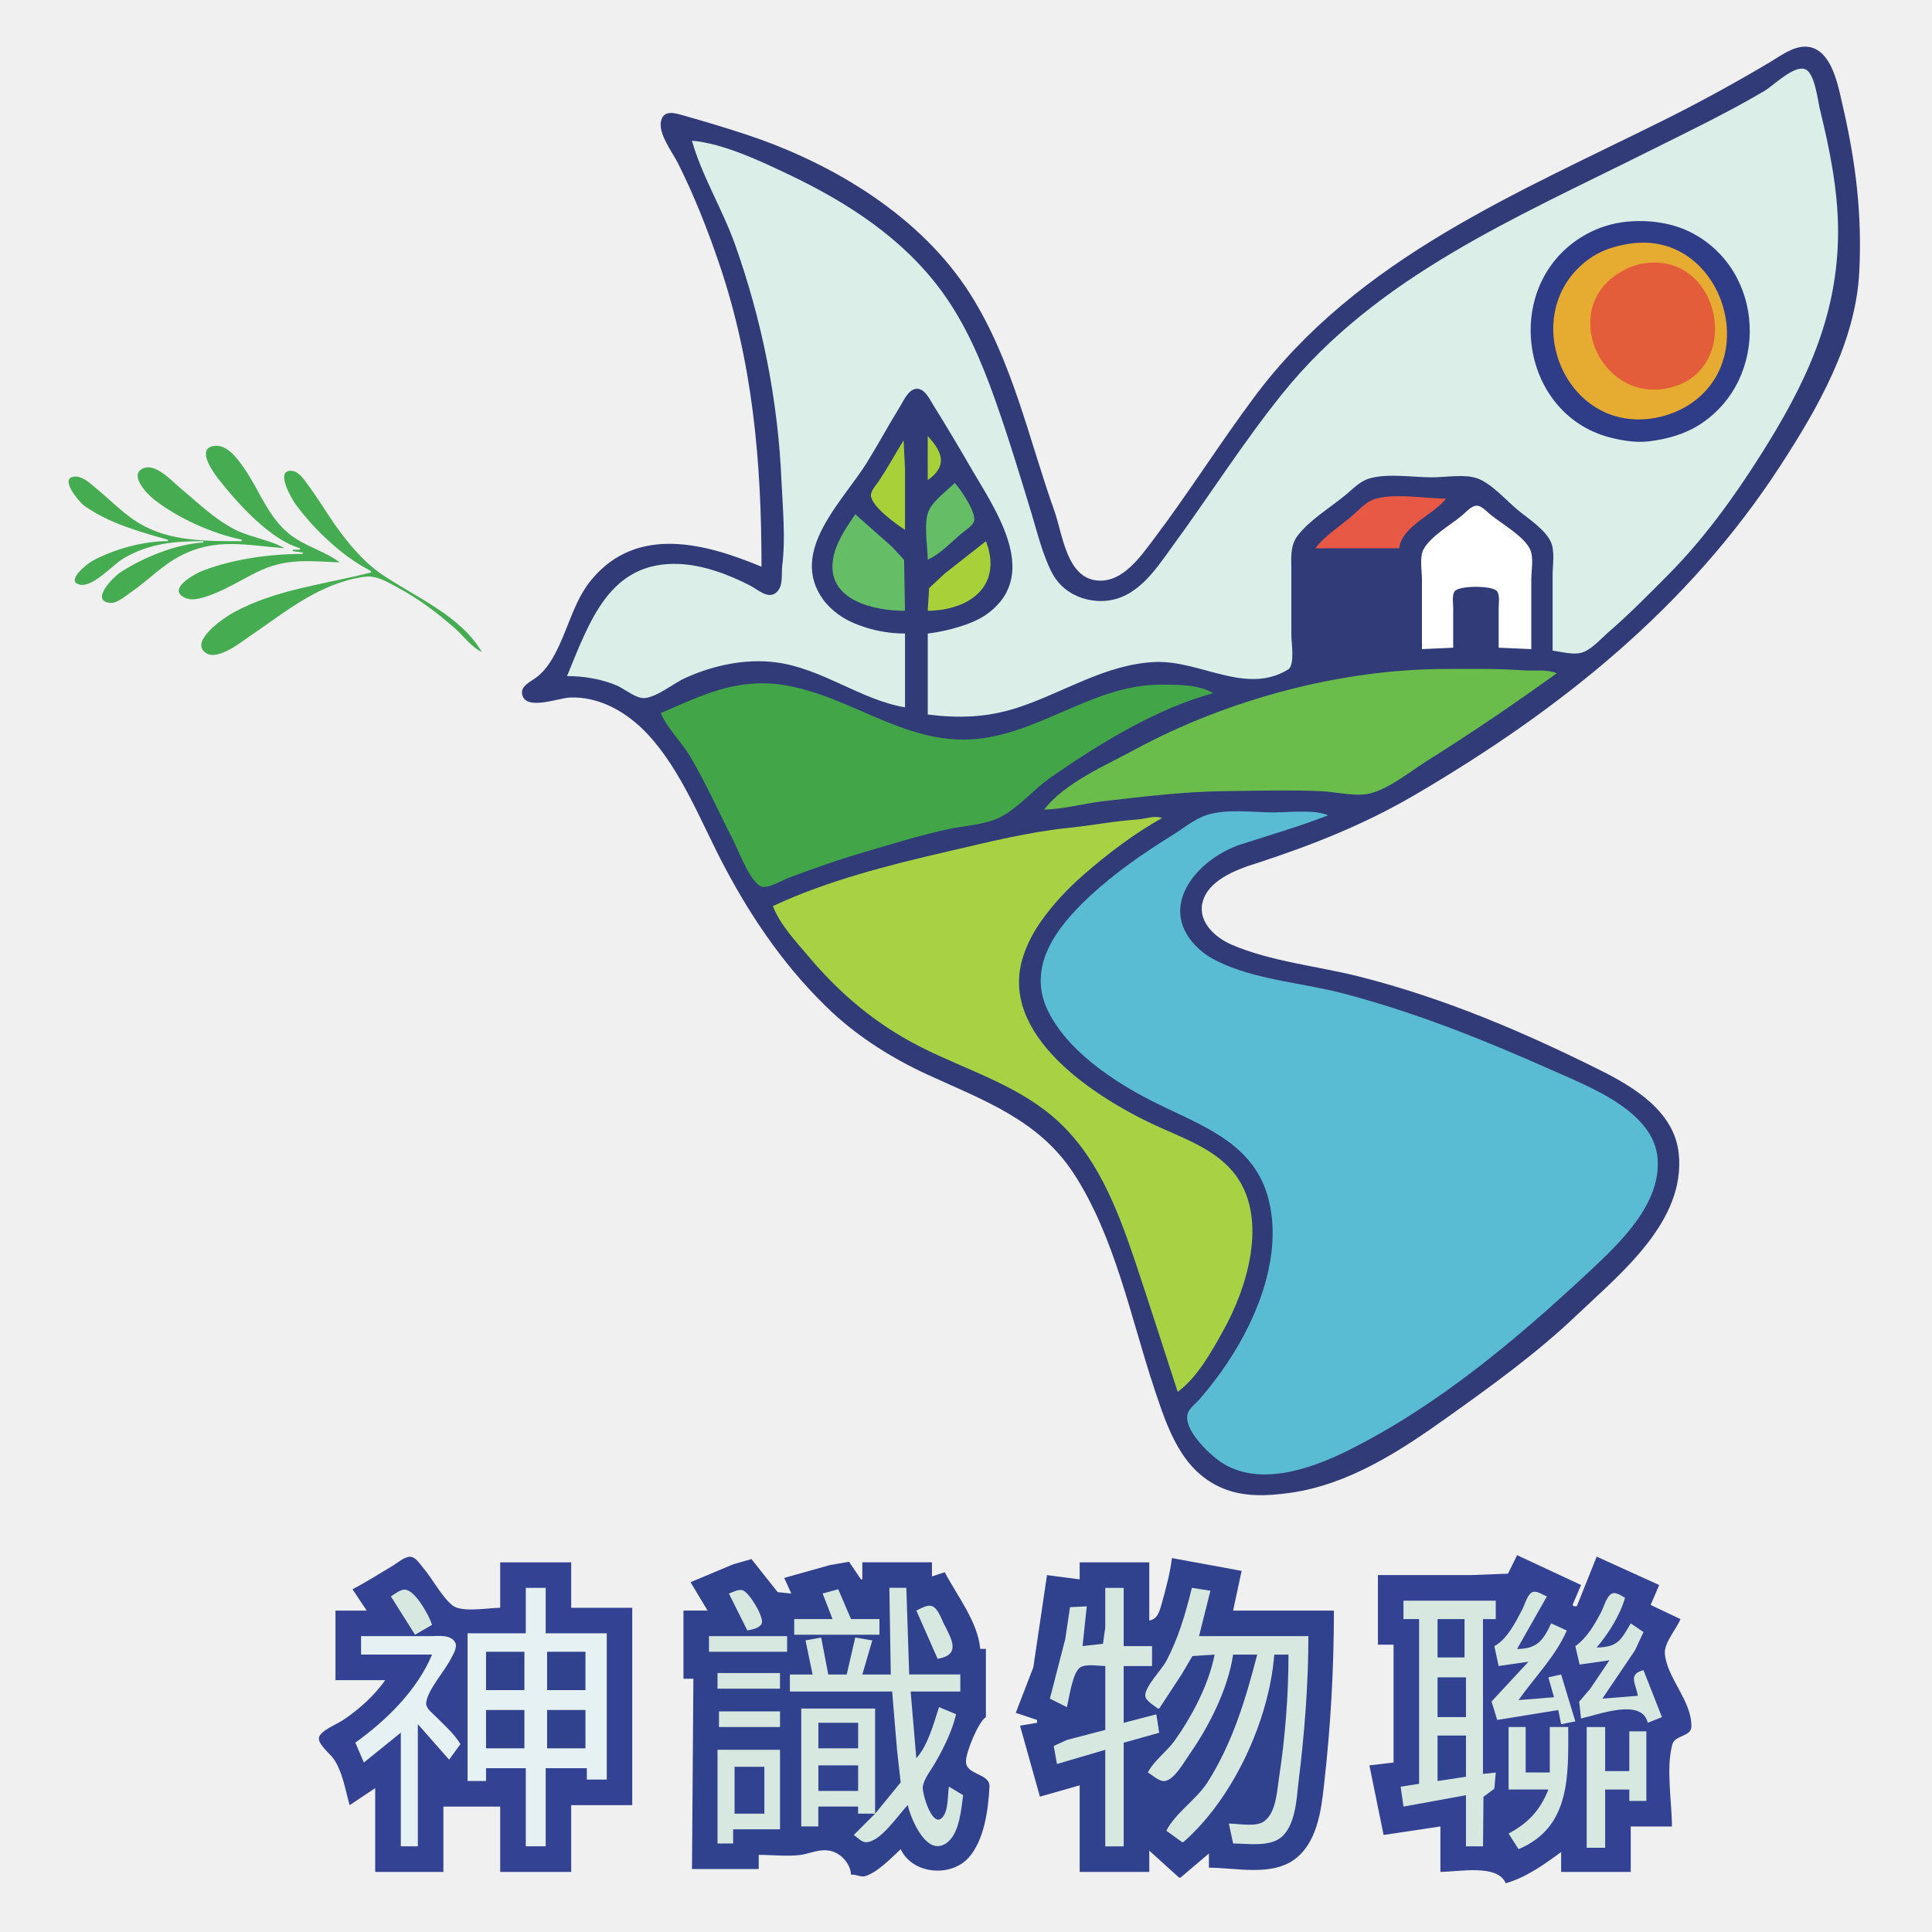
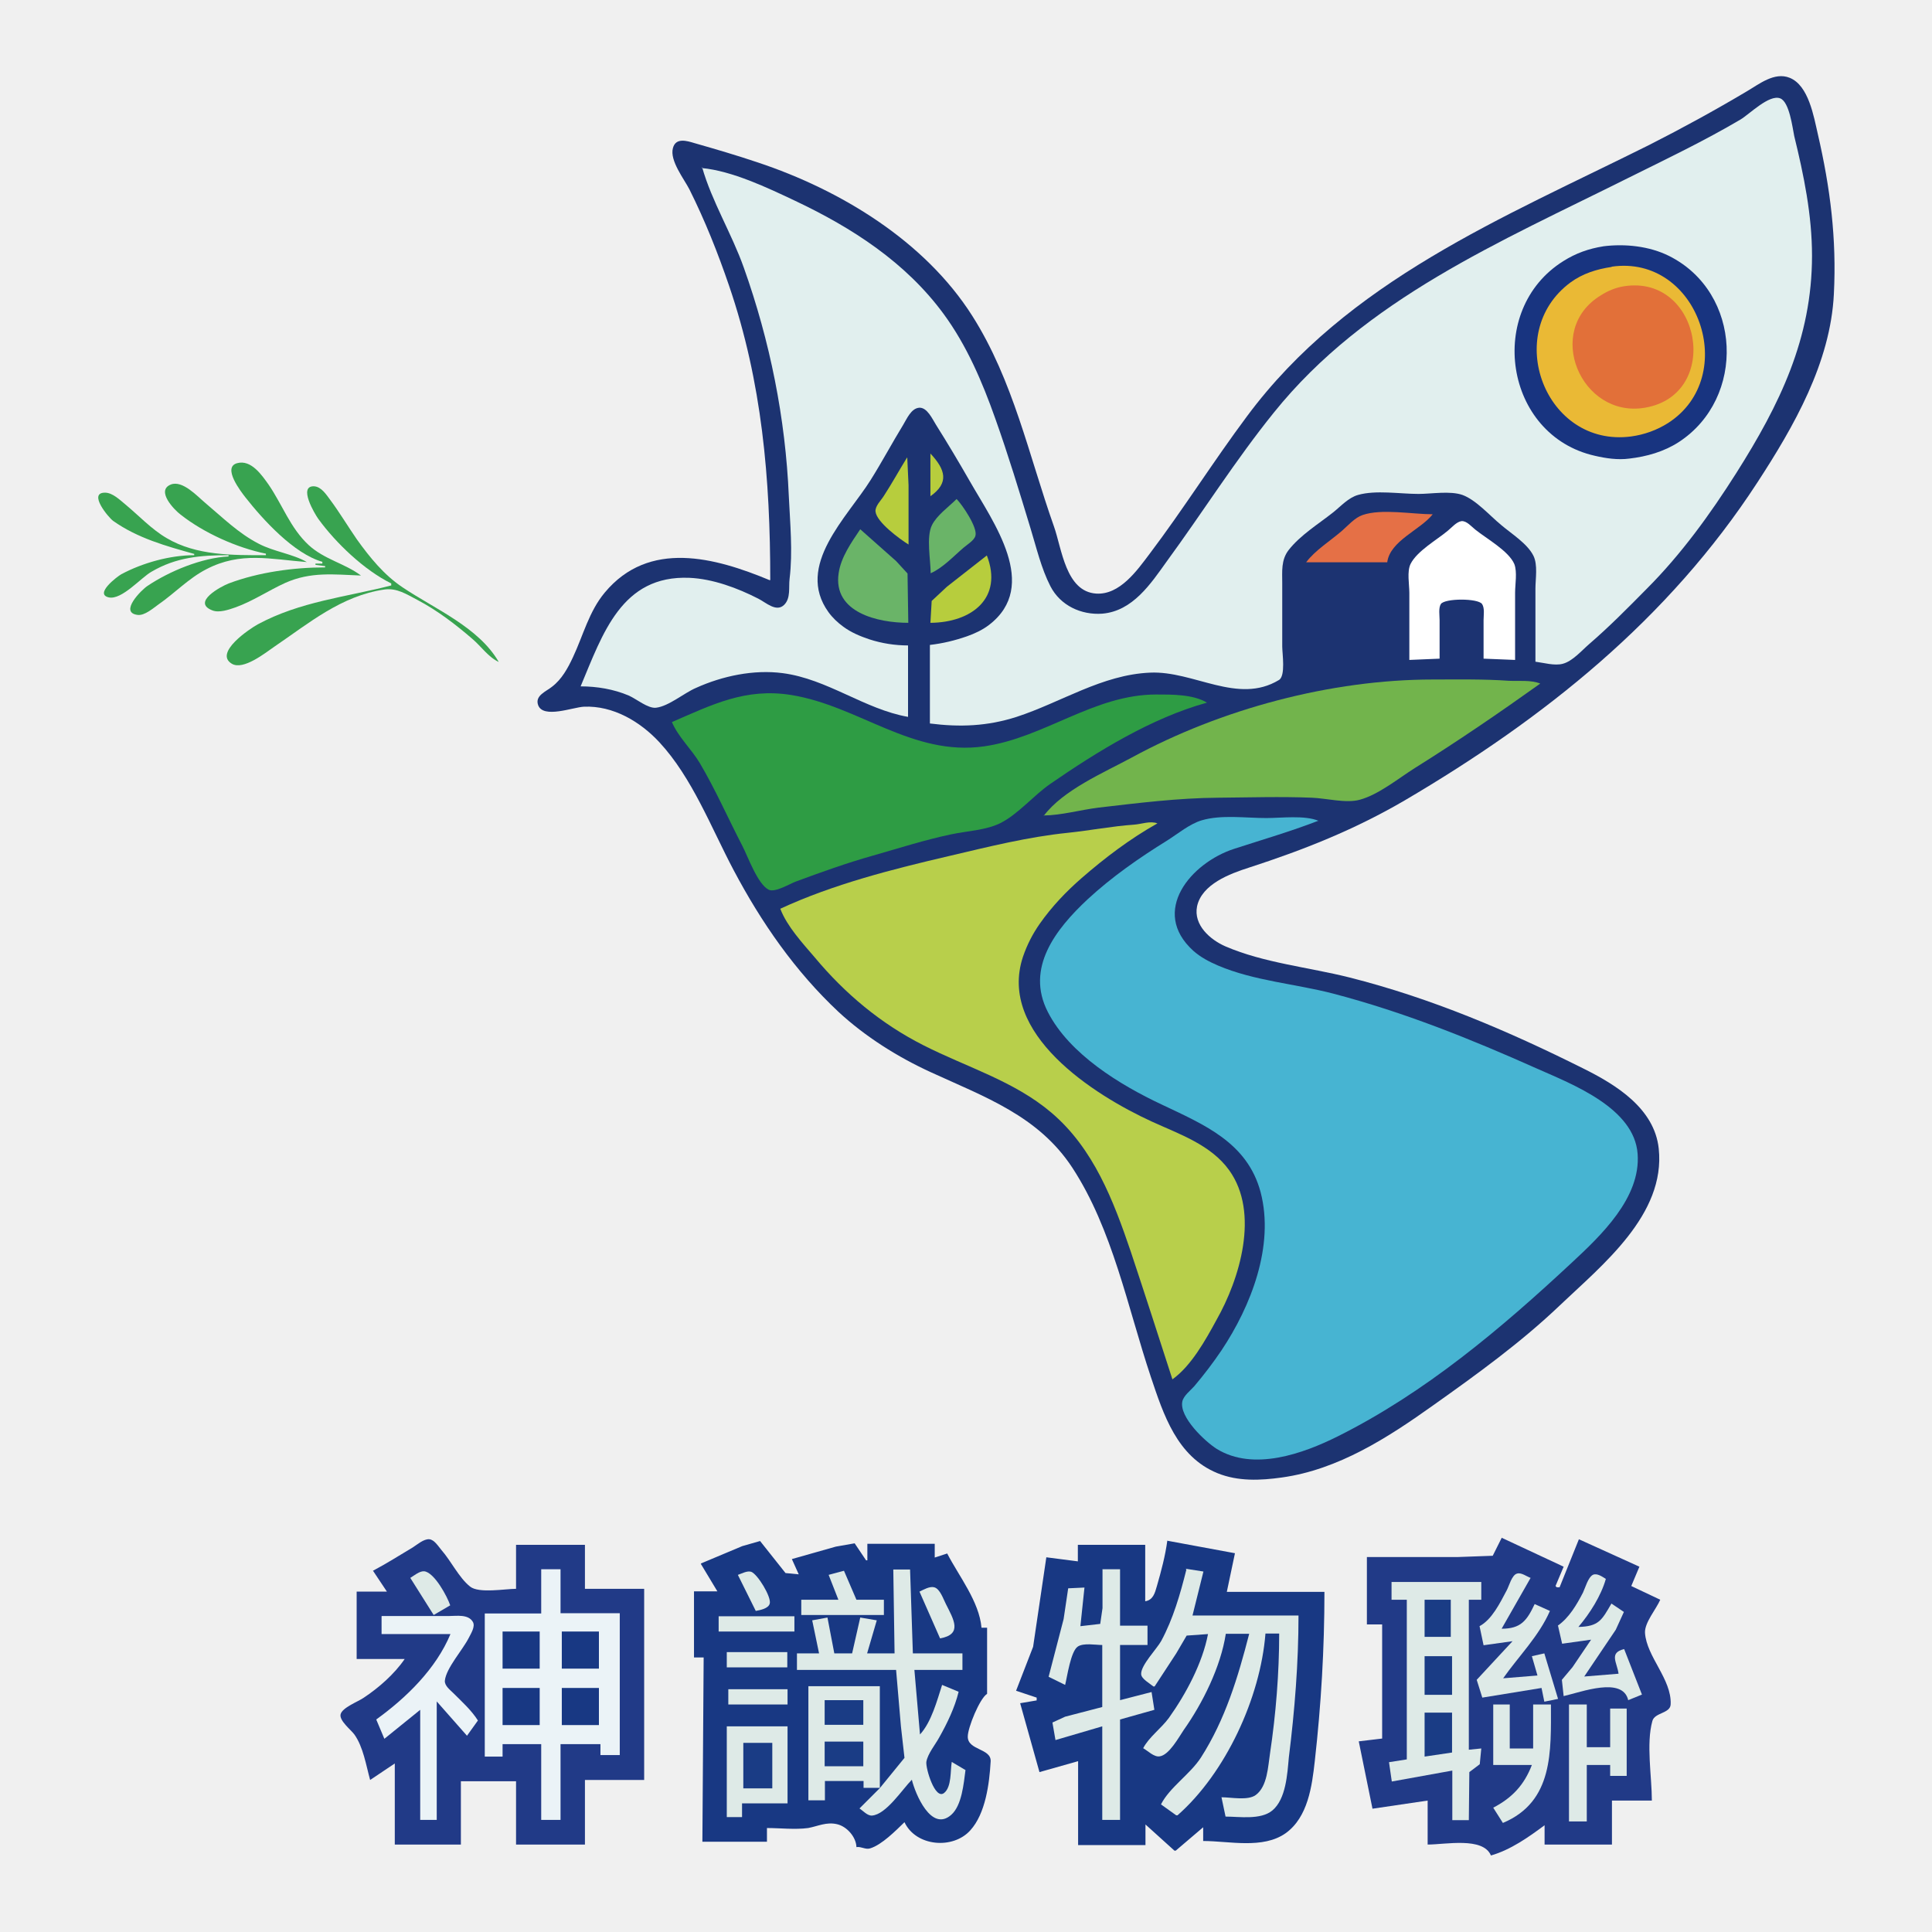
- <svg xmlns="http://www.w3.org/2000/svg" id="_圖層_1" data-name="圖層 1" viewBox="0 0 535 535">
+ <svg xmlns="http://www.w3.org/2000/svg" id="_圖層_1" data-name="圖層 1" viewBox="0 0 76 76">
  <defs>
    <style>
      .cls-1 {
-         fill: #6abd4a;
+         fill: #47b4d2;
      }

      .cls-2 {
-         fill: #46ac52;
+         fill: #6ab468;
      }

      .cls-3 {
-         fill: #e5f1f2;
+         fill: #1a3c85;
      }

      .cls-4 {
-         fill: #5abcd3;
+         fill: #183883;
      }

      .cls-5 {
-         fill: #a8d144;
+         fill: #eab935;
      }

      .cls-6 {
-         fill: #42a547;
+         fill: #1c3371;
      }

      .cls-7 {
-         fill: #e75944;
+         fill: #deeae7;
      }

      .cls-8 {
-         fill: #dbefe8;
+         fill: #e57046;
      }

      .cls-9 {
-         fill: #65bd65;
+         fill: #213a87;
      }

      .cls-10 {
-         fill: #2f3d89;
+         fill: #ebf3f7;
      }

      .cls-11 {
        fill: #fff;
      }

      .cls-12 {
-         fill: #314390;
+         fill: #38a350;
      }

      .cls-13 {
-         fill: #303b78;
+         fill: #183480;
      }

      .cls-14 {
-         fill: #e45d3b;
+         fill: #2e9c44;
      }

      .cls-15 {
-         fill: #a7d039;
+         fill: #e1efee;
      }

      .cls-16 {
-         fill: #d7e8e0;
+         fill: #e27039;
      }

      .cls-17 {
-         fill: #30418d;
+         fill: #b7cd3d;
      }

      .cls-18 {
-         fill: #334292;
+         fill: #b8cf4b;
      }

      .cls-19 {
-         fill: #e6ac31;
+         fill: #72b44c;
      }
    </style>
  </defs>
-   <path class="cls-13" d="M210.89,156.94c-15.54-6.47-34.44-11.61-47.06,3.54-4.5,5.4-6.15,12.26-9.09,18.48-1.49,3.15-3.23,6.29-5.99,8.45-1.68,1.38-5.03,2.56-4.03,5.32,1.43,3.93,9.93.57,13.07.43,8.39-.37,16.11,4.29,21.59,10.18,9.4,10.11,14.81,24.49,21.19,36.57,7.9,14.97,17.55,28.9,29.97,40.51,7.64,7.08,16.88,12.83,26.35,17.18,15.33,7.04,30.67,12.45,40.37,27.26,11.52,17.62,15.84,40.03,22.42,59.78,3.62,10.85,7.5,22.81,19.01,27.53,5.9,2.43,12.31,2.09,18.48,1.23,16.11-2.24,30.28-11.4,43.26-20.67,12.48-8.88,25.04-17.93,36.18-28.54,12.06-11.49,30.26-25.96,28.25-44.83-1.23-11.48-12.17-18.21-21.56-22.91-21.48-10.74-43.52-20.1-66.86-26.01-11.53-2.92-24.44-4.14-35.39-8.85-4.37-1.88-9.24-6.1-8.11-11.46,1.35-6.29,9.37-9.32,14.79-11.01,15.7-5.11,30.14-10.82,44.44-19.22,39.96-23.44,75.4-51.77,100.81-90.9,10.44-16.07,20.95-34.3,21.89-53.88.78-15.73-.98-30.25-4.55-45.62-1.16-5.01-2.63-13.93-8.03-16.12-4.33-1.73-8.72,1.79-12.19,3.85-9.13,5.43-18.48,10.57-27.92,15.32-41.9,20.95-86.14,38.75-114.98,77.57-9.58,12.89-18.15,26.52-27.83,39.33-3.59,4.75-8.47,11.8-15.29,11.32-8.71-.56-9.83-12.84-12.07-19.19-7.23-20.33-11.64-41.69-23.35-60.17-13.57-21.43-37.73-36-61.33-43.92-6-2.01-12.01-3.8-18.09-5.52-2.2-.62-5.41-1.68-6.17,1.46-.91,3.54,3.18,8.77,4.69,11.8,4.43,8.85,8.12,18.17,11.31,27.53,9.42,27.63,11.8,55.21,11.8,84.16Z" />
-   <path class="cls-8" d="M191.61,38.96c2.75,9.76,8.49,19.06,11.92,28.71,7.46,20.96,11.9,43.08,12.86,65.28.35,7.68,1.18,15.94.23,23.6-.31,2.38.37,5.55-1.5,7.38-2.28,2.24-5.21-.65-7.38-1.77-5.93-3.06-12.98-5.69-19.66-5.99-19.36-.8-24.79,15.97-31.07,31.05,4.68,0,9.43.79,13.76,2.59,2.18.95,5.49,3.77,7.87,3.49,3.61-.43,8.02-4.24,11.4-5.68,7.59-3.41,16.47-5.29,24.78-4.21,12.82,1.66,23.38,10.33,35.79,12.47v-20.45c-3.74,0-7.47-.57-11.01-1.71-2.63-.84-5.23-1.96-7.47-3.6-1.61-1.17-3.04-2.51-4.21-4.13-9.56-13.26,5.39-27.1,12.05-37.75,3.17-5.11,6.09-10.55,9.3-15.73,1.02-1.65,2.25-4.64,4.49-4.85,2.36-.22,3.87,3.28,4.89,4.85,3.31,5.32,6.52,10.69,9.66,16.12,6.79,11.81,20.04,29.89,5.51,41.03-1.88,1.45-4.07,2.49-6.29,3.28-3.54,1.24-6.94,2.03-10.62,2.5v22.42c8.59,1.09,16.45.83,24.78-1.87,12.72-4.12,24.38-12.07,38.15-12.67,12.5-.55,25.08,9.24,36.84,2.09,1.96-1.19.91-7.52.91-9.58v-18.09c0-3.34-.39-6.63,1.78-9.44,3.31-4.3,8.59-7.46,12.77-10.86,2.17-1.72,4.32-4.16,7.08-4.95,5.1-1.48,12-.31,17.3-.31,3.72,0,9.04-.97,12.58.29,3.93,1.43,7.79,5.91,11.01,8.6,3.01,2.52,7.47,5.28,9.26,8.82,1.29,2.59.57,6.61.57,9.44v20.84c2.34.3,5.51,1.21,7.87.61,2.75-.71,5.36-3.76,7.47-5.62,5.82-4.99,11.12-10.42,16.52-15.84,9.79-9.82,18.17-21.35,25.56-33.03,12.45-19.6,21.63-38.54,21.63-62.14,0-11.6-2.36-22.98-5.11-34.21-.54-2.44-1.4-9.76-3.99-10.77-3.13-1.22-8.78,4.53-11.35,6.05-10.46,6.15-21.4,11.4-32.25,16.81-36.3,18.19-75.01,34.44-101.15,66.95-10.93,13.55-20.29,28.42-30.6,42.47-4.6,6.39-9.72,14.26-18.48,14.94-6.02.41-11.96-2.32-14.8-7.87-2.6-5.08-4.01-11.08-5.67-16.52-3.21-10.53-6.4-21.09-10.09-31.46-3.73-10.49-8.11-20.84-14.73-29.89-10.8-14.73-26.16-24.62-42.41-32.35-7.87-3.74-17.99-8.55-26.74-9.34Z" />
-   <path class="cls-10" d="M449.21,61.54c-4.14.62-7.86,1.97-11.4,4.18-22.23,13.89-16.91,49.82,9.04,55.68,3.15.72,6.55,1.21,9.83.81,4.99-.61,9.91-1.98,14.16-4.74,19.27-12.56,18.08-42.73-2.75-53.2-5.67-2.83-12.63-3.58-18.88-2.73Z" />
-   <path class="cls-19" d="M451.57,67.44c-4.33.62-8.28,1.85-11.8,4.46-19.51,14.44-7.24,47.22,17.3,44.03,3.74-.49,7.44-1.82,10.62-3.82,20.66-13.28,8.65-48.22-16.12-44.67Z" />
-   <path class="cls-14" d="M455.11,72.95c-2.39.38-4.62,1.29-6.68,2.58-16.37,9.93-5.66,35.16,12.58,32.12,22.13-3.69,16.12-38.17-5.9-34.7Z" />
-   <path class="cls-15" d="M256.9,120.76v12.19c5.45-3.84,4.26-7.66,0-12.19Z" />
-   <path class="cls-15" d="M250.21,121.94c-2.24,3.66-4.33,7.47-6.68,11.01-.71,1.18-2.44,2.83-2.36,4.32.29,3.07,6.98,7.9,9.44,9.44v-16.91l-.39-7.86Z" />
-   <path class="cls-2" d="M83.07,151.83v.39h-1.97v.39l2.75.39v.39c-9.05,0-19.01,1.37-27.53,4.57-2.24.84-10.7,5.36-4.72,7.72,1.96.79,4.79-.22,6.68-.89,4.98-1.82,9.36-4.79,14.16-6.96,7.33-3.27,13.96-2.42,21.63-2.09-4.63-3.5-10.45-4.58-14.95-8.72-5.24-4.84-7.49-11.49-11.42-17.24-1.95-2.75-5-7.26-9.03-6.17-4.33,1.18,1.07,8.13,2.36,9.71,5.11,6.43,13.88,16.12,22.02,18.48Z" />
-   <path class="cls-2" d="M66.95,149.47v.39c-9.57,0-19.84.15-28.32-4.9-4.32-2.57-7.93-6.36-11.8-9.56-1.58-1.28-3.67-3.43-5.9-3.42-4.97.02,1.04,7.09,2.36,8.04,6.94,4.9,15.14,7.17,23.2,9.44v.39c-6.92,0-14.74,2.18-20.84,5.42-1.18.62-7.8,5.66-3.54,6.63,3.7.82,9.22-5.68,12.19-7.33,7.08-4.12,14.02-4.72,22.02-4.72v.39c-7.6.39-16.93,4.23-23.2,8.4-1.57,1.04-8.26,7.64-2.75,8.31,1.97.25,4.33-1.89,5.9-2.95,4.71-3.26,8.64-7.47,13.76-10.12,9.8-5.07,18.34-2.86,28.71-2.07-3.97-2.36-9.48-3-13.77-5.21-5.81-3-10.36-7.58-15.34-11.7-2.23-1.89-6.5-6.56-9.83-5.27-4.36,1.73,1,7.23,2.75,8.6,6.63,5.23,16.12,9.5,24.38,11.21Z" />
-   <path class="cls-2" d="M102.74,158.12v.39c-13.02,3.37-26.04,4.57-38.15,11.13-2.25,1.22-12.65,8.14-7.38,11.28,3.24,1.97,9.6-3.14,12.1-4.85,9.98-6.78,19.07-14.52,31.46-16.33,3.53-.51,6.4,1.39,9.44,3.01,5.66,3.01,10.93,7,15.73,11.21,2.44,2.14,4.5,5.19,7.47,6.57-5.77-9.98-18.37-15.18-27.53-21.38-5.27-3.57-9.29-8.48-12.98-13.62-2.6-3.76-4.97-7.71-7.72-11.4-1.07-1.43-2.51-3.66-4.47-3.76-4.72-.25.19,7.96,1.15,9.27,5.02,6.92,13.16,14.64,20.88,18.48Z" />
-   <path class="cls-9" d="M264.37,133.74c-2.22,2.22-5.65,4.64-7.08,7.47-1.68,3.37-.39,10.01-.39,13.77,3.49-1.56,6.52-4.86,9.44-7.31,1.04-.87,2.95-2.01,3.38-3.37.74-2.29-3.77-8.94-5.34-10.55Z" />
-   <path class="cls-7" d="M364.26,151.83h23.2c.79-6.2,9.44-9.2,12.98-13.76-5.82,0-14.57-1.66-20.06.23-2.19.76-4.17,3-5.9,4.49-3.33,2.87-7.61,5.51-10.23,9.05Z" />
-   <path class="cls-11" d="M393.76,179.75l8.65-.39v-11.01c0-1.33-.39-3.43.39-4.59,1.13-1.68,10.62-1.68,11.79,0,.78,1.17.41,3.26.41,4.59v11.01l9.04.39v-19.27c0-2.35.68-5.9-.24-8.15-1.57-3.75-8.08-7.34-11.17-9.91-1.01-.82-2.47-2.56-3.93-2.37-1.44.19-2.87,1.88-3.93,2.76-3.15,2.61-8.73,5.76-10.62,9.41-1.09,2.15-.39,5.89-.39,8.25v19.27Z" />
-   <path class="cls-9" d="M236.84,142.39c-2.53,3.75-5.51,8-6.18,12.59-1.69,11.27,11.29,14.16,19.94,14.16l-.24-14.09-3.3-3.59-10.23-9.06Z" />
-   <path class="cls-15" d="M256.9,169.13c11.76-.1,20.83-7.04,16.12-19.27l-11.4,8.95-4.33,4.04-.39,6.28Z" />
-   <path class="cls-1" d="M289.15,224.19c5.28-.11,10.5-1.57,15.73-2.25,11.27-1.29,22.81-2.73,34.21-2.86,8.87-.1,17.88-.38,26.74.01,4.12.18,9.77,1.65,13.76.58,5.4-1.46,11.01-6.1,15.73-9.08,12.19-7.62,24.09-15.75,35.79-24.16-2.68-1.12-6.18-.62-9.05-.79-7.19-.53-14.41-.39-21.63-.39-29.14,0-60.56,8.46-86.13,22.3-8.03,4.34-19.52,9.25-25.17,16.64Z" />
-   <path class="cls-6" d="M182.96,197.45c1.78,4.2,5.65,7.87,8.02,11.8,4.52,7.6,8.09,15.74,12.14,23.6,1.59,3.07,4.38,10.94,7.52,12.58,1.82.88,5.96-1.68,7.72-2.34,7.25-2.71,14.55-5.29,22.02-7.44,7.43-2.14,14.84-4.5,22.42-6.09,4.41-.93,9.98-1.19,14.05-3.2,5.1-2.53,9.52-7.93,14.27-11.2,13.37-9.24,28.99-18.89,44.83-23.21-3.98-2.43-10.03-2.36-14.55-2.36-17.77,0-31.89,12.36-49.16,14.83-20.51,2.93-35.79-11.54-55.06-14.7-13.08-2.1-22.64,2.75-34.21,7.74Z" />
-   <path class="cls-4" d="M367.8,225.76c-3.96-1.66-10.64-.79-14.94-.79-5.8,0-12.87-1.04-18.48.65-3.44,1.04-6.8,3.84-9.83,5.72-7.99,4.95-15.92,10.45-22.81,16.87-9.11,8.49-17.79,19.63-11.3,32.21,6.19,12.04,20.66,20.84,32.54,26.43,12.09,5.73,24.52,10.83,28.26,25.08,3.99,15.35-2.79,32.54-11.21,45.23-2.37,3.57-4.98,6.97-7.77,10.22-1.07,1.25-3.08,2.65-3.44,4.33-.98,4.54,6.63,11.59,9.9,13.58,10.47,6.38,24.59,1.36,34.61-3.65,25-12.47,46.56-30.71,66.86-49.61,8.26-7.74,19.74-18.52,18.84-31.1-.94-13.08-18.52-19.8-28.67-24.33-19.05-8.49-37.99-16.12-58.2-21.45-10.81-2.85-22.7-3.62-33.04-8.05-2.51-1.07-4.98-2.38-7.01-4.23-12.43-11.29-.68-25.14,11.73-29.12,8.07-2.59,16.08-4.93,23.99-8Z" />
-   <path class="cls-5" d="M214.03,250.93c1.88,4.97,6.29,9.72,9.73,13.76,8.71,10.43,18.97,19.06,31.17,25.22,12.3,6.24,25.89,10.2,36.58,19.27,12.06,10.24,17.7,25.12,22.68,39.67,4.06,12.19,7.96,24.38,11.93,36.57,5.36-3.86,9.44-11.22,12.59-16.91,6.65-11.8,12.43-30.67,3.62-42.87-5.24-7.24-14.31-10.3-22.11-13.89-16.64-7.64-44.14-25.13-36.83-47.07,1.13-3.4,2.76-6.51,4.81-9.44,3.42-4.88,7.47-9.18,11.96-13.09,6.66-5.79,13.89-11.3,21.63-15.62-2.02-.79-4.56.21-6.69.39-6.34.4-12.58,1.65-18.88,2.29-11.41,1.16-22.71,4.01-33.82,6.58-16.21,3.75-33.24,8.04-48.37,15.11Z" />
-   <path class="cls-18" d="M420.11,430.66l-2.52,5.11-10.06.39h-25.96v19.27h4.33v32.64l-6.69.79,3.93,19.27,15.73-2.36v12.58c5.1,0,15.82-2.26,18.09,3.15,5.58-1.57,10.73-5.24,15.34-8.65v5.51h19.27v-12.58h11.41c0-6.83-1.7-16.21.13-22.77.66-2.49,5.15-2.13,5.25-4.76.27-7.17-6.88-13.62-7.34-20.45-.18-2.9,3.22-6.77,4.33-9.44l-8.26-3.93,2.36-5.51-17.3-7.87-5.51,13.76h-.79l-.39-.39,2.36-5.51-17.7-8.26ZM97.62,440.1l3.93,5.9h-8.65v19.27h13.76c-3,4.33-7.47,8.28-11.8,11.13-1.57,1.06-6,2.78-6.51,4.68-.47,1.79,2.96,4.49,3.93,5.82,2.57,3.58,3.35,8.79,4.54,12.98l7.08-4.72v23.2h18.88v-18.09h15.73v18.09h19.66v-18.48h16.91v-54.66h-16.91v-12.58h-19.66v12.58c-3.15,0-10.66,1.38-13.17-.63-3.11-2.49-5.48-7.31-8.12-10.38-.87-1.01-2.03-2.96-3.49-3.11-1.57-.15-3.53,1.58-4.71,2.32-3.77,2.26-7.53,4.62-11.41,6.69Z" />
-   <path class="cls-17" d="M324.54,431.44c-.56,4.36-1.75,8.75-2.94,12.98-.6,2-1.11,3.96-3.35,4.33v-16.12h-19.27v4.72l-9.05-1.18-3.79,25.56-4.86,12.58,5.9,1.97v.79l-4.72.79,5.51,19.66,11.01-3.14v23.99h19.27v-5.9l8.26,7.47h.39l7.87-6.68v3.93c7.39,0,17.11,2.43,23.6-2.22,6.29-4.54,7.47-13.4,8.26-20.59,1.83-16.1,2.75-32.17,2.75-48.37h-27.92l2.36-11.01-19.27-3.54ZM191.22,438.13l4.72,7.86h-6.68v18.88h2.75l-.39,52.7h18.48v-3.93c3.81,0,8,.5,11.76,0,2.79-.47,5.22-1.79,8.29-1.06,2.86.68,5.42,3.7,5.51,6.56,1.37-.21,2.64.79,3.93.39,3.34-.98,7.32-5.11,9.83-7.47,3.26,6.99,13.87,7.86,18.8,2.36,4.34-4.82,5.46-13.37,5.78-19.66.19-3.77-6.64-3.14-6.51-7.08.02-2.52,3.44-10.92,5.52-12.19v-18.88h-1.57c-.65-7.46-6.44-14.78-9.83-21.24l-3.54,1.18v-3.93h-19.27v4.72h-.39l-3.3-4.86-5.36.93-12.59,3.54,1.97,4.33-3.78-.39-7.26-9.16-5.08,1.46-11.8,4.95Z" />
-   <path class="cls-16" d="M108.24,442.06l6.69,10.62,4.72-2.75c-.79-2.47-4.6-9.53-7.48-9.73-1.33-.09-2.86,1.21-3.93,1.87Z" />
-   <path class="cls-3" d="M145.6,439.7v12.58h-16.12v40.9h5.11v-3.54h11.01v21.63h5.51v-21.63h11.4v3.15h5.51v-40.51h-16.91v-12.58h-5.51Z" />
-   <path class="cls-16" d="M246.28,439.7l.39,23.99h-7.87l2.75-9.44-4.72-.79-2.36,10.23h-5.11l-1.97-10.23-4.33.79,1.96,9.44h-6.29v4.72h28.32l1.35,16.12,1.01,9.05-7.08,8.65v-29.1h-20.45v32.64h4.72v-5.51h11.01v1.97h4.72l-5.9,5.9c.99.69,2.24,2.11,3.54,2.01,4.1-.31,8.74-7.59,11.4-10.27.91,3.94,5.51,15.14,11.28,10.05,3.02-2.68,3.57-9.03,4.06-12.81l-3.93-2.36c-.46,2.47,0,7.09-2.16,8.83-2.62,2.08-5.32-7.05-5.08-8.83.33-2.36,2.59-4.98,3.7-7.08,2.28-4.01,4.47-8.49,5.51-12.98l-4.72-1.97c-1.47,4.51-3.07,10.62-6.29,14.16l-1.57-18.48h13.76v-4.72h-14.16l-.79-23.99h-4.72Z" />
-   <path class="cls-16" d="M330.05,439.7c-1.72,6.98-3.75,14.08-7.2,20.45-1.23,2.27-5.83,6.93-5.71,9.44.07,1.41,2.49,2.68,3.47,3.54h.39l6.19-9.44,3.01-5.1,6.14-.4c-1.62,8.36-6.29,17.12-11.18,23.99-2.19,2.96-5.73,5.51-7.3,8.65,1.29.72,3.15,2.59,4.72,2.36,2.67-.39,5.42-5.43,6.85-7.47,5.42-7.73,10.64-18.09,12.03-27.53h6.68c-3.22,12.42-6.83,24.46-13.78,35.39-3.13,4.83-8.9,8.47-11.38,13.37l4.33,3.15h.39c13.77-12.05,23.71-33.57,25.17-51.91h3.93c0,11.32-.92,23.04-2.64,34.21-.58,3.74-.75,9.44-4.08,11.93-2.24,1.68-7.08.65-9.79.65l1.18,5.51c3.93,0,10.05,1.03,13.33-1.73,3.89-3.27,4.26-10.46,4.76-15.18,1.66-13.37,2.75-27.01,2.75-40.51h-30.28l3.15-12.58-5.11-.79ZM306.06,439.7v11.01l-.63,4.48-5.66.63,1.18-11.01-4.65.24-1.31,8.81-4.26,16.52,4.72,2.36c.55-2.36,1.57-9.67,3.66-11,1.64-1.06,5.06-.4,6.96-.4v17.7l-10.62,2.77-3.66,1.68.9,4.99,13.37-3.93v26.74h5.11v-28.71l9.83-2.75-.79-5.11-9.05,2.36v-15.73h7.86v-5.51h-7.86v-16.12h-5.11Z" />
-   <path class="cls-16" d="M227.8,441.27l2.75,7.08h-10.62v4.33h23.6v-4.33h-7.87l-3.54-8.26-4.33,1.18ZM201.84,441.27l5.11,10.23c1.18-.21,3.63-.66,4.01-2.08.51-1.86-3.5-8.46-5.31-9.05-1.16-.38-2.72.54-3.8.9Z" />
-   <path class="cls-16" d="M413.81,455.83l1.18,5.51,8.26-1.18-10.22,11.01,1.57,5.11,16.91-2.75.79,3.93,3.93-.79-3.93-12.98-3.54.79,1.57,5.51-9.83.79c4.42-6.29,10.22-12.05,13.37-19.27l-4.33-1.97c-2.24,4.8-3.97,7.08-9.44,7.08l8.26-14.55c-1.07-.39-2.65-1.56-3.84-1.25-1.51.39-2.3,3.61-2.94,4.79-1.86,3.54-4.22,8.33-7.76,10.22Z" />
-   <path class="cls-16" d="M436.23,455.83l1.18,5.11,8.26-1.18-5.29,7.86-3.08,3.61.51,4.65c5.11-1.18,16.89-5.68,18.48,1.18l3.93-1.57-5.11-12.98c-4.44,1.07-2.06,3.81-1.57,7.08l-9.83.79,9.04-13.37,2.36-5.07-3.54-2.4c-2.77,4.74-3.59,6.56-9.44,6.69,3.26-3.83,6.47-8.9,7.86-13.76-.96-.56-2.58-1.77-3.74-1.13-1.38.76-2.16,3.72-2.86,5.06-1.83,3.47-3.91,7.14-7.16,9.44Z" />
-   <path class="cls-16" d="M388.64,443.24v5.11h4.33v45.62l-5.11.79.79,5.51,17.3-3.15v14.16h4.72l.12-13.72,3.01-2.24.4-4.48-3.54.39v-42.87h3.54v-5.11h-25.56Z" />
-   <path class="cls-16" d="M253.75,445.99l5.9,13.37c6.56-1.16,3.88-5.41,1.67-9.83-.7-1.39-1.67-4.33-3.33-4.8-1.32-.38-3.09.72-4.24,1.26Z" />
-   <path class="cls-12" d="M398.08,458.97h7.47v-10.62h-7.47v10.62Z" />
-   <path class="cls-3" d="M99.98,453.07v5.11h19.66c-4.16,9.93-12.66,18.22-21.24,24.38l2.36,5.51,10.23-8.26v31.46h4.72v-33.82l8.65,9.83,3.15-4.32c-1.88-3.01-4.59-5.37-7.08-7.87-.9-.9-2.55-2.1-2.41-3.54.34-3.54,5.16-8.85,6.83-12.19.6-1.18,1.95-3.24,1.16-4.6-1.29-2.22-4.63-1.69-6.76-1.69h-19.27Z" />
-   <path class="cls-16" d="M196.33,457.4h21.63v-4.33h-21.63v4.33Z" />
-   <path class="cls-17" d="M134.59,468.02h10.62v-10.62h-10.62v10.62Z" />
-   <path class="cls-17" d="M151.5,468.02h10.62v-10.62h-10.62v10.62Z" />
-   <path class="cls-16" d="M198.69,467.62h17.3v-4.33h-17.3v4.33Z" />
-   <path class="cls-12" d="M398.08,475.49h7.87v-11.01h-7.87v11.01Z" />
-   <path class="cls-17" d="M134.59,484.14h10.62v-10.62h-10.62v10.62Z" />
-   <path class="cls-17" d="M151.5,484.14h10.62v-10.62h-10.62v10.62Z" />
-   <path class="cls-16" d="M199.09,478.24h16.91v-4.33h-16.91v4.33Z" />
-   <path class="cls-12" d="M226.62,484.14h11.01v-7.08h-11.01v7.08Z" />
-   <path class="cls-16" d="M439.38,478.24v33.43h5.11v-16.12h6.69v3.15h4.72v-19.27h-4.72v11.01h-6.69v-12.19h-5.11ZM417.75,478.24v17.3h11.01c-2.21,5.69-5.61,9.34-11.01,12.19l2.75,4.33c14.55-6.09,13.77-20.59,13.77-33.82h-5.11v12.58h-6.68v-12.58h-4.72Z" />
-   <path class="cls-12" d="M398.08,480.6v12.59l7.87-1.18v-11.41h-7.87Z" />
-   <path class="cls-16" d="M198.69,484.53v25.96h4.33v-3.93h12.98v-22.02h-17.3Z" />
-   <path class="cls-12" d="M226.62,495.94h11.01v-7.08h-11.01v7.08Z" />
-   <path class="cls-12" d="M203.41,502.23h8.26v-12.98h-8.26v12.98Z" />
+   <path class="cls-6" d="M30.27,22.82c-2.14-.89-4.74-1.6-6.48.49-.62.74-.85,1.69-1.25,2.54-.2.43-.44.87-.82,1.16-.23.19-.69.35-.55.73.2.54,1.37.08,1.8.06,1.15-.05,2.22.59,2.97,1.4,1.29,1.39,2.04,3.37,2.92,5.03,1.09,2.06,2.42,3.98,4.13,5.58,1.05.97,2.32,1.77,3.63,2.37,2.11.97,4.22,1.71,5.56,3.75,1.59,2.43,2.18,5.51,3.09,8.23.5,1.49,1.03,3.14,2.62,3.79.81.33,1.69.29,2.54.17,2.22-.31,4.17-1.57,5.95-2.84,1.72-1.22,3.45-2.47,4.98-3.93,1.66-1.58,4.17-3.57,3.89-6.17-.17-1.58-1.68-2.51-2.97-3.15-2.96-1.48-5.99-2.77-9.2-3.58-1.59-.4-3.36-.57-4.87-1.22-.6-.26-1.27-.84-1.12-1.58.19-.87,1.29-1.28,2.04-1.52,2.16-.7,4.15-1.49,6.12-2.64,5.5-3.23,10.38-7.13,13.88-12.51,1.44-2.21,2.88-4.72,3.01-7.42.11-2.17-.14-4.16-.63-6.28-.16-.69-.36-1.92-1.11-2.22-.6-.24-1.2.25-1.68.53-1.26.75-2.54,1.45-3.84,2.11-5.77,2.88-11.86,5.33-15.83,10.68-1.32,1.77-2.5,3.65-3.83,5.41-.49.65-1.17,1.62-2.1,1.56-1.2-.08-1.35-1.77-1.66-2.64-.99-2.8-1.6-5.74-3.21-8.28-1.87-2.95-5.19-4.96-8.44-6.04-.83-.28-1.65-.52-2.49-.76-.3-.09-.74-.23-.85.2-.13.49.44,1.21.65,1.62.61,1.22,1.12,2.5,1.56,3.79,1.3,3.8,1.62,7.6,1.62,11.58Z" />
+   <path class="cls-15" d="M27.62,6.58c.38,1.34,1.17,2.62,1.64,3.95,1.03,2.89,1.64,5.93,1.77,8.99.05,1.06.16,2.19.03,3.25-.04.33.05.76-.21,1.02-.31.31-.72-.09-1.02-.24-.82-.42-1.79-.78-2.71-.82-2.67-.11-3.41,2.2-4.28,4.27.64,0,1.3.11,1.89.36.3.13.76.52,1.08.48.5-.06,1.1-.58,1.57-.78,1.04-.47,2.27-.73,3.41-.58,1.76.23,3.22,1.42,4.93,1.72v-2.81c-.51,0-1.03-.08-1.52-.24-.36-.12-.72-.27-1.03-.5-.22-.16-.42-.35-.58-.57-1.32-1.83.74-3.73,1.66-5.2.44-.7.84-1.45,1.28-2.17.14-.23.31-.64.62-.67.32-.03.53.45.67.67.46.73.9,1.47,1.33,2.22.93,1.63,2.76,4.11.76,5.65-.26.2-.56.34-.87.45-.49.17-.95.28-1.46.34v3.09c1.18.15,2.26.11,3.41-.26,1.75-.57,3.36-1.66,5.25-1.74,1.72-.08,3.45,1.27,5.07.29.27-.16.13-1.04.13-1.32v-2.49c0-.46-.05-.91.25-1.3.46-.59,1.18-1.03,1.76-1.49.3-.24.59-.57.97-.68.7-.2,1.65-.04,2.38-.04.51,0,1.24-.13,1.73.04.54.2,1.07.81,1.52,1.18.41.35,1.03.73,1.27,1.21.18.36.08.91.08,1.3v2.87c.32.04.76.17,1.08.08.38-.1.74-.52,1.03-.77.8-.69,1.53-1.43,2.27-2.18,1.35-1.35,2.5-2.94,3.52-4.55,1.71-2.7,2.98-5.3,2.98-8.55,0-1.6-.32-3.16-.7-4.71-.07-.34-.19-1.34-.55-1.48-.43-.17-1.21.62-1.56.83-1.44.85-2.95,1.57-4.44,2.31-5,2.5-10.32,4.74-13.92,9.22-1.51,1.87-2.79,3.91-4.21,5.85-.63.88-1.34,1.96-2.54,2.06-.83.06-1.65-.32-2.04-1.08-.36-.7-.55-1.52-.78-2.27-.44-1.45-.88-2.9-1.39-4.33-.51-1.44-1.12-2.87-2.03-4.11-1.49-2.03-3.6-3.39-5.84-4.45-1.08-.51-2.48-1.18-3.68-1.29Z" />
+   <path class="cls-13" d="M63.07,9.69c-.57.09-1.08.27-1.57.58-3.06,1.91-2.33,6.86,1.24,7.66.43.1.9.17,1.35.11.69-.08,1.36-.27,1.95-.65,2.65-1.73,2.49-5.88-.38-7.32-.78-.39-1.74-.49-2.6-.38Z" />
+   <path class="cls-5" d="M63.4,10.5c-.6.09-1.14.26-1.62.61-2.69,1.99-1,6.5,2.38,6.06.52-.07,1.02-.25,1.46-.53,2.84-1.83,1.19-6.64-2.22-6.15Z" />
+   <path class="cls-16" d="M63.89,11.26c-.33.05-.64.18-.92.36-2.25,1.37-.78,4.84,1.73,4.42,3.05-.51,2.22-5.25-.81-4.78Z" />
+   <path class="cls-17" d="M36.6,17.84v1.68c.75-.53.59-1.05,0-1.68Z" />
+   <path class="cls-17" d="M35.68,18c-.31.5-.6,1.03-.92,1.52-.1.16-.34.39-.32.6.04.42.96,1.09,1.3,1.3v-2.33l-.05-1.08Z" />
+   <path class="cls-12" d="M12.68,22.12v.05h-.27v.05l.38.05v.05c-1.25,0-2.62.19-3.79.63-.31.12-1.47.74-.65,1.06.27.11.66-.03.92-.12.69-.25,1.29-.66,1.95-.96,1.01-.45,1.92-.33,2.98-.29-.64-.48-1.44-.63-2.06-1.2-.72-.67-1.03-1.58-1.57-2.37-.27-.38-.69-1-1.24-.85-.6.16.15,1.12.32,1.34.7.89,1.91,2.22,3.03,2.54Z" />
+   <path class="cls-12" d="M10.46,21.79v.05c-1.32,0-2.73.02-3.9-.67-.6-.35-1.09-.88-1.62-1.32-.22-.18-.51-.47-.81-.47-.68,0,.14.98.32,1.11.96.68,2.08.99,3.19,1.3v.05c-.95,0-2.03.3-2.87.75-.16.09-1.07.78-.49.91.51.11,1.27-.78,1.68-1.01.97-.57,1.93-.65,3.03-.65v.05c-1.05.05-2.33.58-3.19,1.16-.22.14-1.14,1.05-.38,1.14.27.03.6-.26.81-.41.65-.45,1.19-1.03,1.89-1.39,1.35-.7,2.52-.39,3.95-.28-.55-.32-1.3-.41-1.89-.72-.8-.41-1.43-1.04-2.11-1.61-.31-.26-.89-.9-1.35-.72-.6.24.14,1,.38,1.18.91.72,2.22,1.31,3.36,1.54Z" />
+   <path class="cls-12" d="M15.39,22.98v.05c-1.79.46-3.58.63-5.25,1.53-.31.17-1.74,1.12-1.02,1.55.45.27,1.32-.43,1.67-.67,1.37-.93,2.63-2,4.33-2.25.49-.07.88.19,1.3.41.78.41,1.5.96,2.17,1.54.34.29.62.71,1.03.9-.79-1.37-2.53-2.09-3.79-2.94-.73-.49-1.28-1.17-1.79-1.88-.36-.52-.68-1.06-1.06-1.57-.15-.2-.34-.5-.62-.52-.65-.03.03,1.1.16,1.28.69.95,1.81,2.02,2.87,2.54Z" />
+   <path class="cls-2" d="M37.63,19.63c-.31.31-.78.64-.97,1.03-.23.46-.05,1.38-.05,1.89.48-.21.9-.67,1.3-1.01.14-.12.41-.28.46-.46.1-.32-.52-1.23-.74-1.45Z" />
+   <path class="cls-8" d="M51.38,22.12h3.19c.11-.85,1.3-1.27,1.79-1.89-.8,0-2.01-.23-2.76.03-.3.1-.57.41-.81.62-.46.4-1.05.76-1.41,1.24Z" />
+   <path class="cls-11" d="M55.44,25.96l1.19-.05v-1.52c0-.18-.05-.47.05-.63.16-.23,1.46-.23,1.62,0,.11.16.06.45.06.63v1.52l1.24.05v-2.65c0-.32.09-.81-.03-1.12-.22-.52-1.11-1.01-1.54-1.36-.14-.11-.34-.35-.54-.33-.2.03-.39.26-.54.38-.43.36-1.2.79-1.46,1.3-.15.3-.05.81-.05,1.14v2.65Z" />
+   <path class="cls-2" d="M33.84,20.82c-.35.52-.76,1.1-.85,1.73-.23,1.55,1.55,1.95,2.74,1.95l-.03-1.94-.45-.49-1.41-1.25Z" />
+   <path class="cls-17" d="M36.6,24.5c1.62-.01,2.87-.97,2.22-2.65l-1.57,1.23-.6.56-.05.86Z" />
+   <path class="cls-19" d="M41.04,32.08c.73-.01,1.45-.22,2.17-.31,1.55-.18,3.14-.38,4.71-.39,1.22-.01,2.46-.05,3.68,0,.57.02,1.35.23,1.89.08.74-.2,1.52-.84,2.17-1.25,1.68-1.05,3.32-2.17,4.93-3.32-.37-.15-.85-.09-1.24-.11-.99-.07-1.98-.05-2.98-.05-4.01,0-8.34,1.16-11.85,3.07-1.11.6-2.69,1.27-3.46,2.29Z" />
+   <path class="cls-14" d="M26.43,28.4c.24.58.78,1.08,1.1,1.62.62,1.05,1.11,2.17,1.67,3.25.22.42.6,1.51,1.04,1.73.25.12.82-.23,1.06-.32,1-.37,2-.73,3.03-1.02,1.02-.29,2.04-.62,3.09-.84.61-.13,1.37-.16,1.93-.44.7-.35,1.31-1.09,1.96-1.54,1.84-1.27,3.99-2.6,6.17-3.2-.55-.33-1.38-.32-2-.32-2.45,0-4.39,1.7-6.77,2.04-2.82.4-4.93-1.59-7.58-2.02-1.8-.29-3.12.38-4.71,1.07Z" />
+   <path class="cls-1" d="M51.87,32.29c-.55-.23-1.46-.11-2.06-.11-.8,0-1.77-.14-2.54.09-.47.14-.94.53-1.35.79-1.1.68-2.19,1.44-3.14,2.32-1.25,1.17-2.45,2.7-1.56,4.43.85,1.66,2.84,2.87,4.48,3.64,1.66.79,3.37,1.49,3.89,3.45.55,2.11-.38,4.48-1.54,6.22-.33.49-.69.96-1.07,1.41-.15.17-.42.37-.47.6-.13.62.91,1.59,1.36,1.87,1.44.88,3.38.19,4.76-.5,3.44-1.72,6.41-4.23,9.2-6.83,1.14-1.06,2.72-2.55,2.59-4.28-.13-1.8-2.55-2.73-3.95-3.35-2.62-1.17-5.23-2.22-8.01-2.95-1.49-.39-3.12-.5-4.55-1.11-.35-.15-.69-.33-.97-.58-1.71-1.55-.09-3.46,1.61-4.01,1.11-.36,2.21-.68,3.3-1.1Z" />
+   <path class="cls-18" d="M30.7,35.76c.26.68.87,1.34,1.34,1.89,1.2,1.44,2.61,2.62,4.29,3.47,1.69.86,3.56,1.4,5.03,2.65,1.66,1.41,2.44,3.46,3.12,5.46.56,1.68,1.1,3.36,1.64,5.03.74-.53,1.3-1.54,1.73-2.33.92-1.62,1.71-4.22.5-5.9-.72-1-1.97-1.42-3.04-1.91-2.29-1.05-6.07-3.46-5.07-6.48.16-.47.38-.9.66-1.3.47-.67,1.03-1.26,1.65-1.8.92-.8,1.91-1.55,2.98-2.15-.28-.11-.63.03-.92.05-.87.06-1.73.23-2.6.32-1.57.16-3.13.55-4.66.91-2.23.52-4.57,1.11-6.66,2.08Z" />
+   <path class="cls-9" d="M14.68,61.8l.54.81h-1.19v2.65h1.89c-.41.6-1.03,1.14-1.62,1.53-.22.15-.83.38-.9.64-.07.25.41.62.54.8.35.49.46,1.21.62,1.79l.97-.65v3.19h2.6v-2.49h2.17v2.49h2.71v-2.54h2.33v-7.52h-2.33v-1.73h-2.71v1.73c-.43,0-1.47.19-1.81-.09-.43-.34-.75-1.01-1.12-1.43-.12-.14-.28-.41-.48-.43-.22-.02-.49.22-.65.32-.52.31-1.04.64-1.57.92ZM59.07,60.5l-.35.7-1.38.05h-3.57v2.65h.6v4.49l-.92.11.54,2.65,2.17-.32v1.73c.7,0,2.18-.31,2.49.43.77-.22,1.48-.72,2.11-1.19v.76h2.65v-1.73h1.57c0-.94-.23-2.23.02-3.13.09-.34.71-.29.72-.66.04-.99-.95-1.87-1.01-2.81-.02-.4.44-.93.6-1.3l-1.14-.54.32-.76-2.38-1.08-.76,1.89h-.11l-.05-.05.32-.76-2.44-1.14Z" />
+   <path class="cls-4" d="M27.57,61.52l.65,1.08h-.92v2.6h.38l-.05,7.25h2.54v-.54c.52,0,1.1.07,1.62,0,.38-.07.72-.25,1.14-.15.39.09.75.51.76.9.19-.03.36.11.54.05.46-.14,1.01-.7,1.35-1.03.45.96,1.91,1.08,2.59.32.6-.66.75-1.84.8-2.71.03-.52-.91-.43-.9-.98,0-.35.47-1.5.76-1.68v-2.6h-.22c-.09-1.03-.89-2.03-1.35-2.92l-.49.16v-.54h-2.65v.65h-.05l-.45-.67-.74.13-1.73.49.27.6-.52-.05-1-1.26-.7.2-1.62.68ZM45.92,60.6c-.08.6-.24,1.2-.41,1.79-.08.28-.15.55-.46.6v-2.22h-2.65v.65l-1.24-.16-.52,3.52-.67,1.73.81.27v.11l-.65.11.76,2.71,1.52-.43v3.3h2.65v-.81l1.14,1.03h.05l1.08-.92v.54c1.02,0,2.35.33,3.25-.31.87-.63,1.03-1.84,1.14-2.83.25-2.22.38-4.43.38-6.66h-3.84l.32-1.52-2.65-.49Z" />
+   <path class="cls-7" d="M16.14,62.07l.92,1.46.65-.38c-.11-.34-.63-1.31-1.03-1.34-.18-.01-.39.17-.54.26Z" />
+   <path class="cls-10" d="M21.29,61.74v1.73h-2.22v5.63h.7v-.49h1.52v2.98h.76v-2.98h1.57v.43h.76v-5.58h-2.33v-1.73h-.76Z" />
+   <path class="cls-7" d="M35.14,61.74l.05,3.3h-1.08l.38-1.3-.65-.11-.32,1.41h-.7l-.27-1.41-.6.11.27,1.3h-.87v.65h3.9l.19,2.22.14,1.24-.97,1.19v-4.01h-2.81v4.49h.65v-.76h1.52v.27h.65l-.81.81c.14.09.31.29.49.28.56-.04,1.2-1.04,1.57-1.41.13.54.76,2.08,1.55,1.38.42-.37.49-1.24.56-1.76l-.54-.32c-.06.34,0,.98-.3,1.22-.36.29-.73-.97-.7-1.22.05-.32.36-.69.51-.97.31-.55.61-1.17.76-1.79l-.65-.27c-.2.62-.42,1.46-.87,1.95l-.22-2.54h1.89v-.65h-1.95l-.11-3.3h-.65Z" />
+   <path class="cls-7" d="M43.37,61.74v1.52l-.09.62-.78.09.16-1.52-.64.03-.18,1.21-.59,2.27.65.32c.08-.32.22-1.33.5-1.51.23-.15.7-.06.96-.06v2.44l-1.46.38-.5.23.12.69,1.84-.54v3.68h.7v-3.95l1.35-.38-.11-.7-1.24.32v-2.17h1.08v-.76h-1.08v-2.22h-.7ZM46.67,61.74c-.24.96-.52,1.94-.99,2.81-.17.31-.8.95-.79,1.3,0,.19.34.37.48.49h.05l.85-1.3.41-.7.84-.06c-.22,1.15-.87,2.36-1.54,3.3-.3.41-.79.76-1.01,1.19.18.1.43.36.65.32.37-.05.75-.75.94-1.03.75-1.06,1.46-2.49,1.66-3.79h.92c-.44,1.71-.94,3.37-1.9,4.87-.43.66-1.23,1.17-1.57,1.84l.6.43h.05c1.89-1.66,3.26-4.62,3.46-7.15h.54c0,1.56-.13,3.17-.36,4.71-.08.51-.1,1.3-.56,1.64-.31.23-.97.09-1.35.09l.16.76c.54,0,1.38.14,1.84-.24.54-.45.59-1.44.65-2.09.23-1.84.38-3.72.38-5.58h-4.17l.43-1.73-.7-.11Z" />
+   <path class="cls-7" d="M29.03,61.96l.7,1.41c.16-.03.5-.09.55-.29.07-.26-.48-1.16-.73-1.25-.16-.05-.37.07-.52.12ZM32.6,61.96l.38.97h-1.46v.6h3.25v-.6h-1.08l-.49-1.14-.6.16Z" />
+   <path class="cls-7" d="M58.2,63.96l.16.76,1.14-.16-1.41,1.52.22.7,2.33-.38.11.54.54-.11-.54-1.79-.49.11.22.76-1.35.11c.61-.87,1.41-1.66,1.84-2.65l-.6-.27c-.31.66-.55.97-1.3.97l1.14-2c-.15-.05-.36-.22-.53-.17-.21.05-.32.5-.41.66-.26.49-.58,1.15-1.07,1.41Z" />
+   <path class="cls-7" d="M61.29,63.96l.16.7,1.14-.16-.73,1.08-.42.5.07.64c.7-.16,2.32-.78,2.54.16l.54-.22-.7-1.79c-.61.15-.28.52-.22.97l-1.35.11,1.24-1.84.32-.7-.49-.33c-.38.65-.49.9-1.3.92.45-.53.89-1.22,1.08-1.89-.13-.08-.35-.24-.51-.16-.19.1-.3.51-.39.7-.25.48-.54.98-.99,1.3Z" />
+   <path class="cls-7" d="M54.74,62.23v.7h.6v6.28l-.7.11.11.76,2.38-.43v1.95h.65l.02-1.89.41-.31.06-.62-.49.05v-5.9h.49v-.7h-3.52Z" />
+   <path class="cls-7" d="M36.17,62.61l.81,1.84c.9-.16.53-.75.23-1.35-.1-.19-.23-.6-.46-.66-.18-.05-.43.1-.58.17Z" />
+   <path class="cls-3" d="M56.04,62.93v1.46h1.03v-1.46h-1.03Z" />
+   <path class="cls-10" d="M15.01,63.58v.7h2.71c-.57,1.37-1.74,2.51-2.92,3.36l.32.76,1.41-1.14v4.33h.65v-4.66l1.19,1.35.43-.6c-.26-.41-.63-.74-.97-1.08-.12-.12-.35-.29-.33-.49.05-.49.71-1.22.94-1.68.08-.16.27-.45.16-.63-.18-.31-.64-.23-.93-.23h-2.65Z" />
+   <path class="cls-7" d="M28.27,63.58v.6h2.98v-.6h-2.98Z" />
+   <path class="cls-4" d="M19.77,64.18v1.46h1.46v-1.46h-1.46Z" />
+   <path class="cls-4" d="M22.1,64.18v1.46h1.46v-1.46h-1.46Z" />
+   <path class="cls-7" d="M28.59,64.99v.6h2.38v-.6h-2.38Z" />
+   <path class="cls-3" d="M56.04,65.15v1.52h1.08v-1.52h-1.08Z" />
+   <path class="cls-4" d="M19.77,66.4v1.46h1.46v-1.46h-1.46Z" />
+   <path class="cls-4" d="M22.1,66.4v1.46h1.46v-1.46h-1.46Z" />
+   <path class="cls-7" d="M28.65,66.45v.6h2.33v-.6h-2.33Z" />
+   <path class="cls-3" d="M32.44,66.88v.97h1.52v-.97h-1.52Z" />
+   <path class="cls-7" d="M58.74,67.05v2.38h1.52c-.3.78-.77,1.29-1.52,1.68l.38.6c2-.84,1.89-2.83,1.89-4.66h-.7v1.73h-.92v-1.73h-.65ZM61.72,67.05v4.6h.7v-2.22h.92v.43h.65v-2.65h-.65v1.52h-.92v-1.68h-.7Z" />
+   <path class="cls-3" d="M56.04,67.37v1.73l1.08-.16v-1.57h-1.08Z" />
+   <path class="cls-7" d="M28.59,67.91v3.57h.6v-.54h1.79v-3.03h-2.38Z" />
+   <path class="cls-3" d="M32.44,68.51v.97h1.52v-.97h-1.52Z" />
+   <path class="cls-3" d="M29.24,68.56v1.79h1.14v-1.79h-1.14Z" />
</svg>
